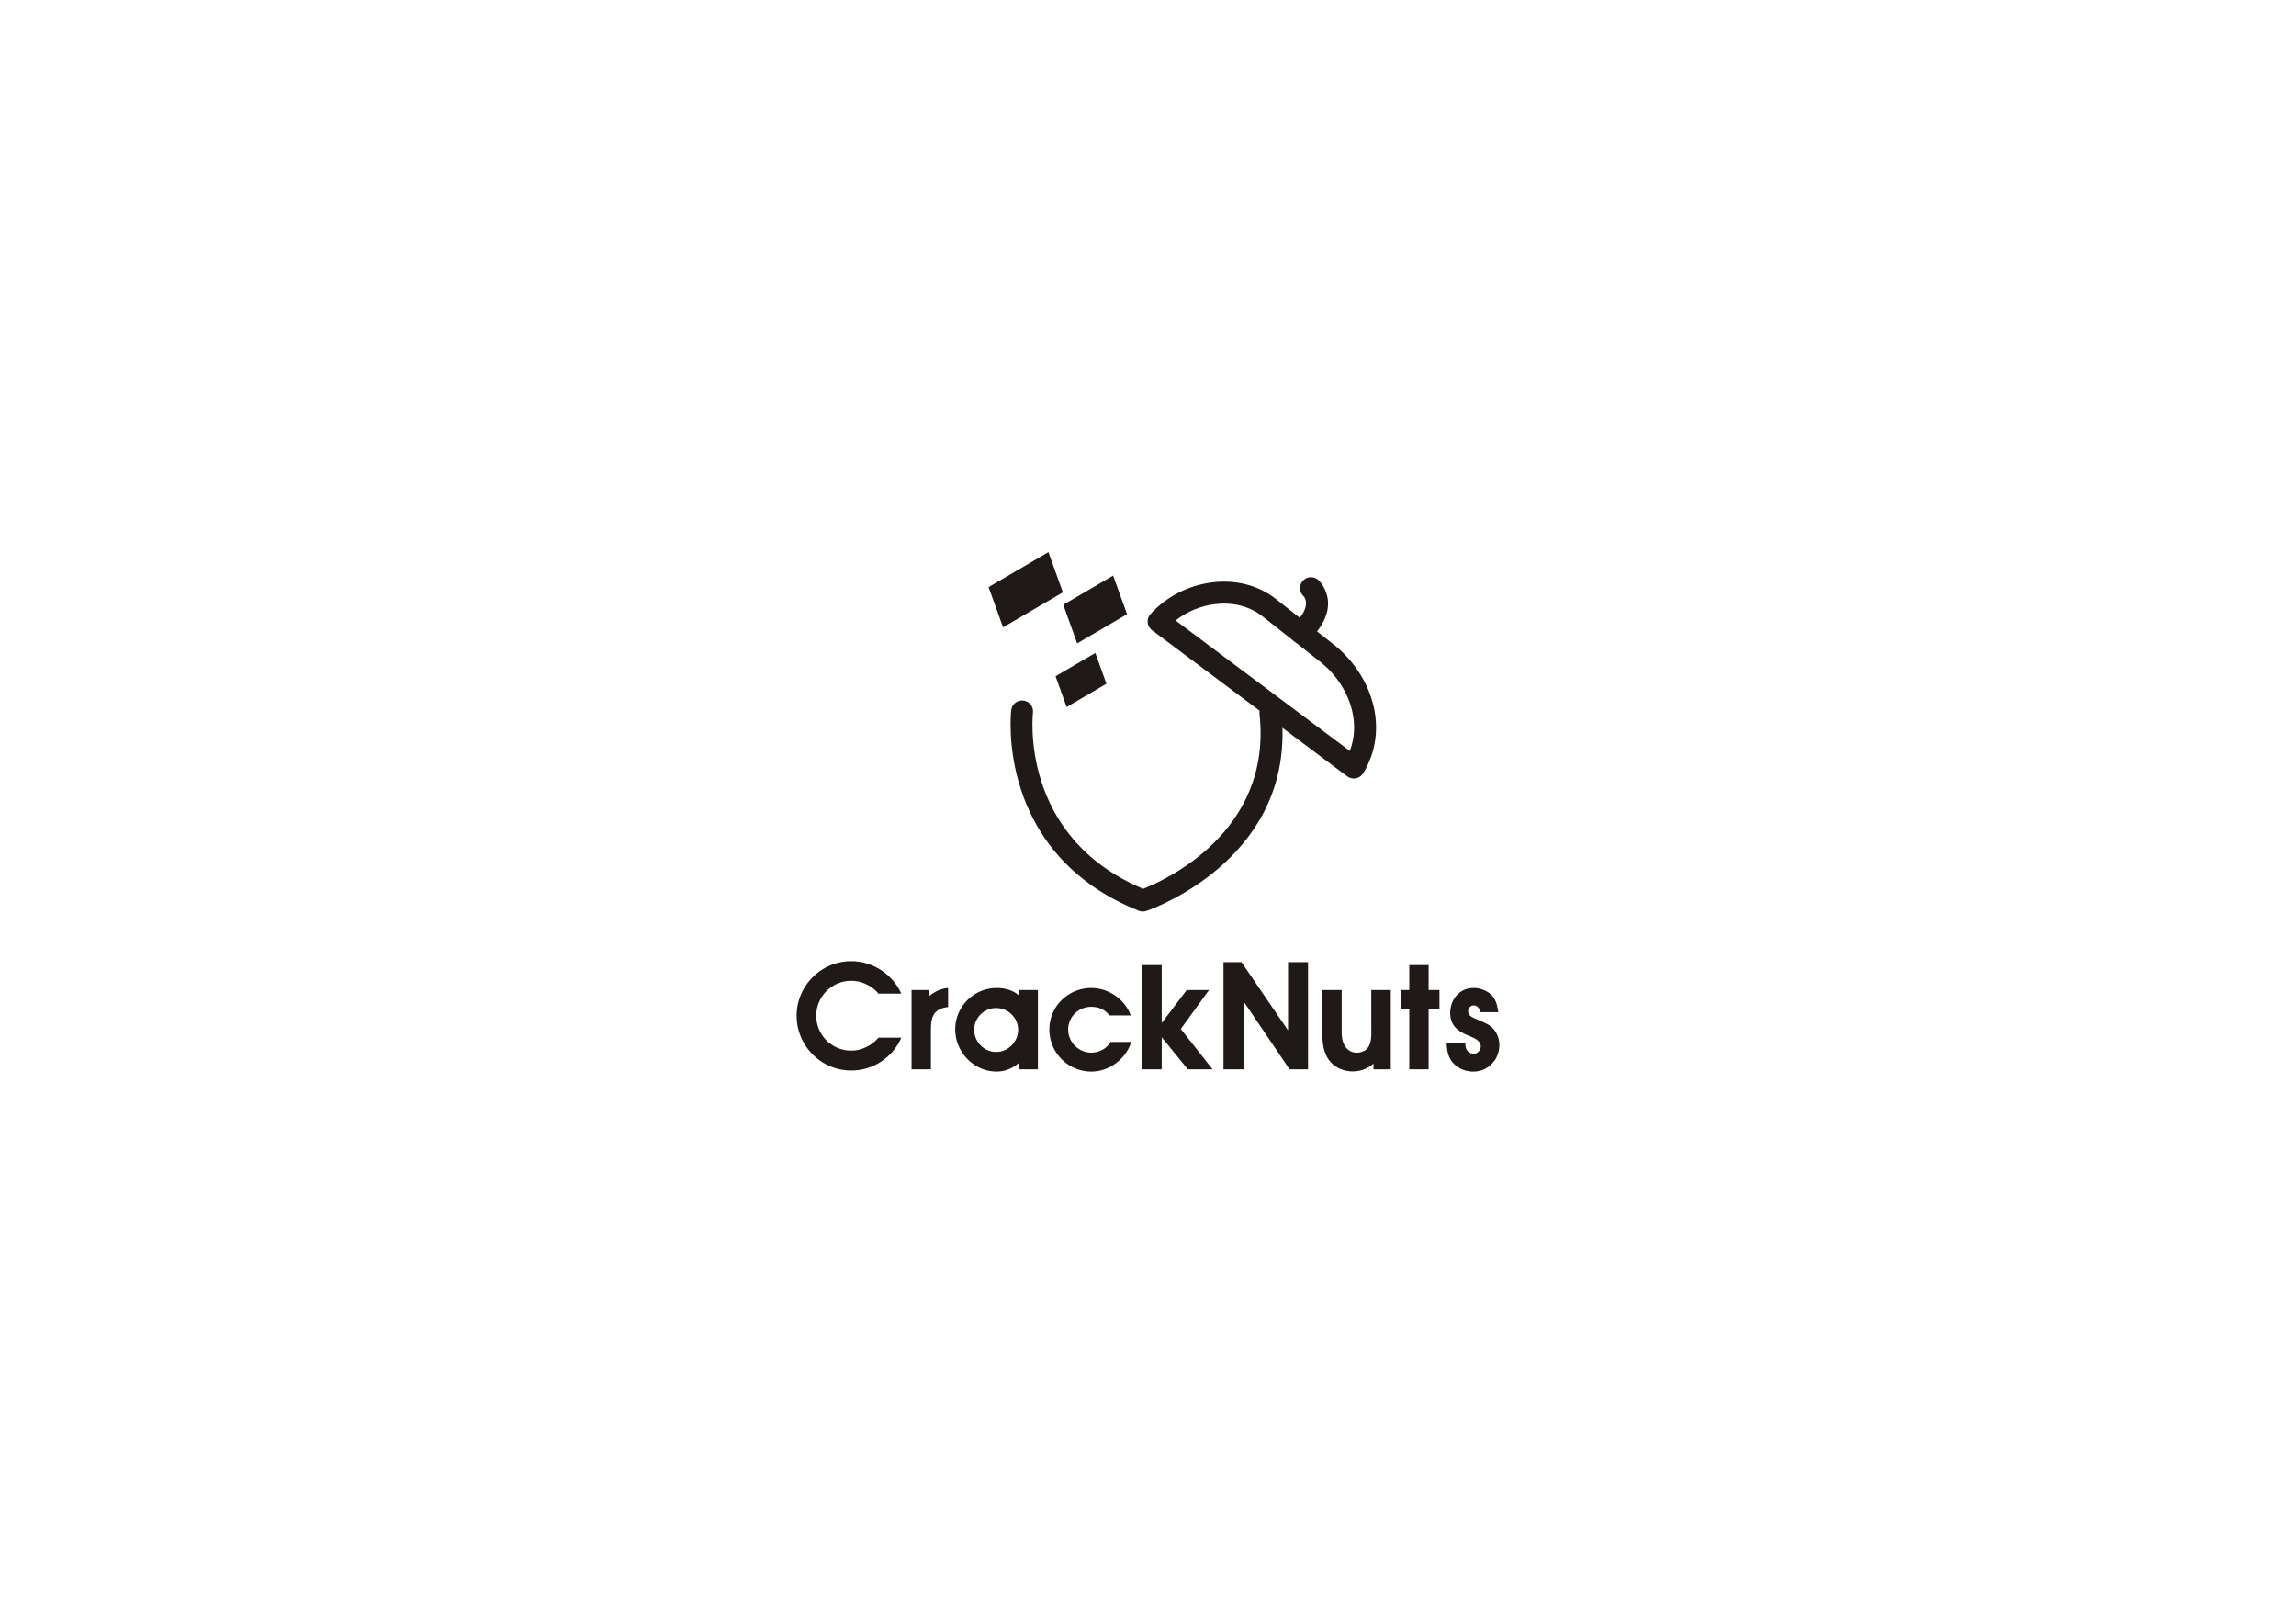
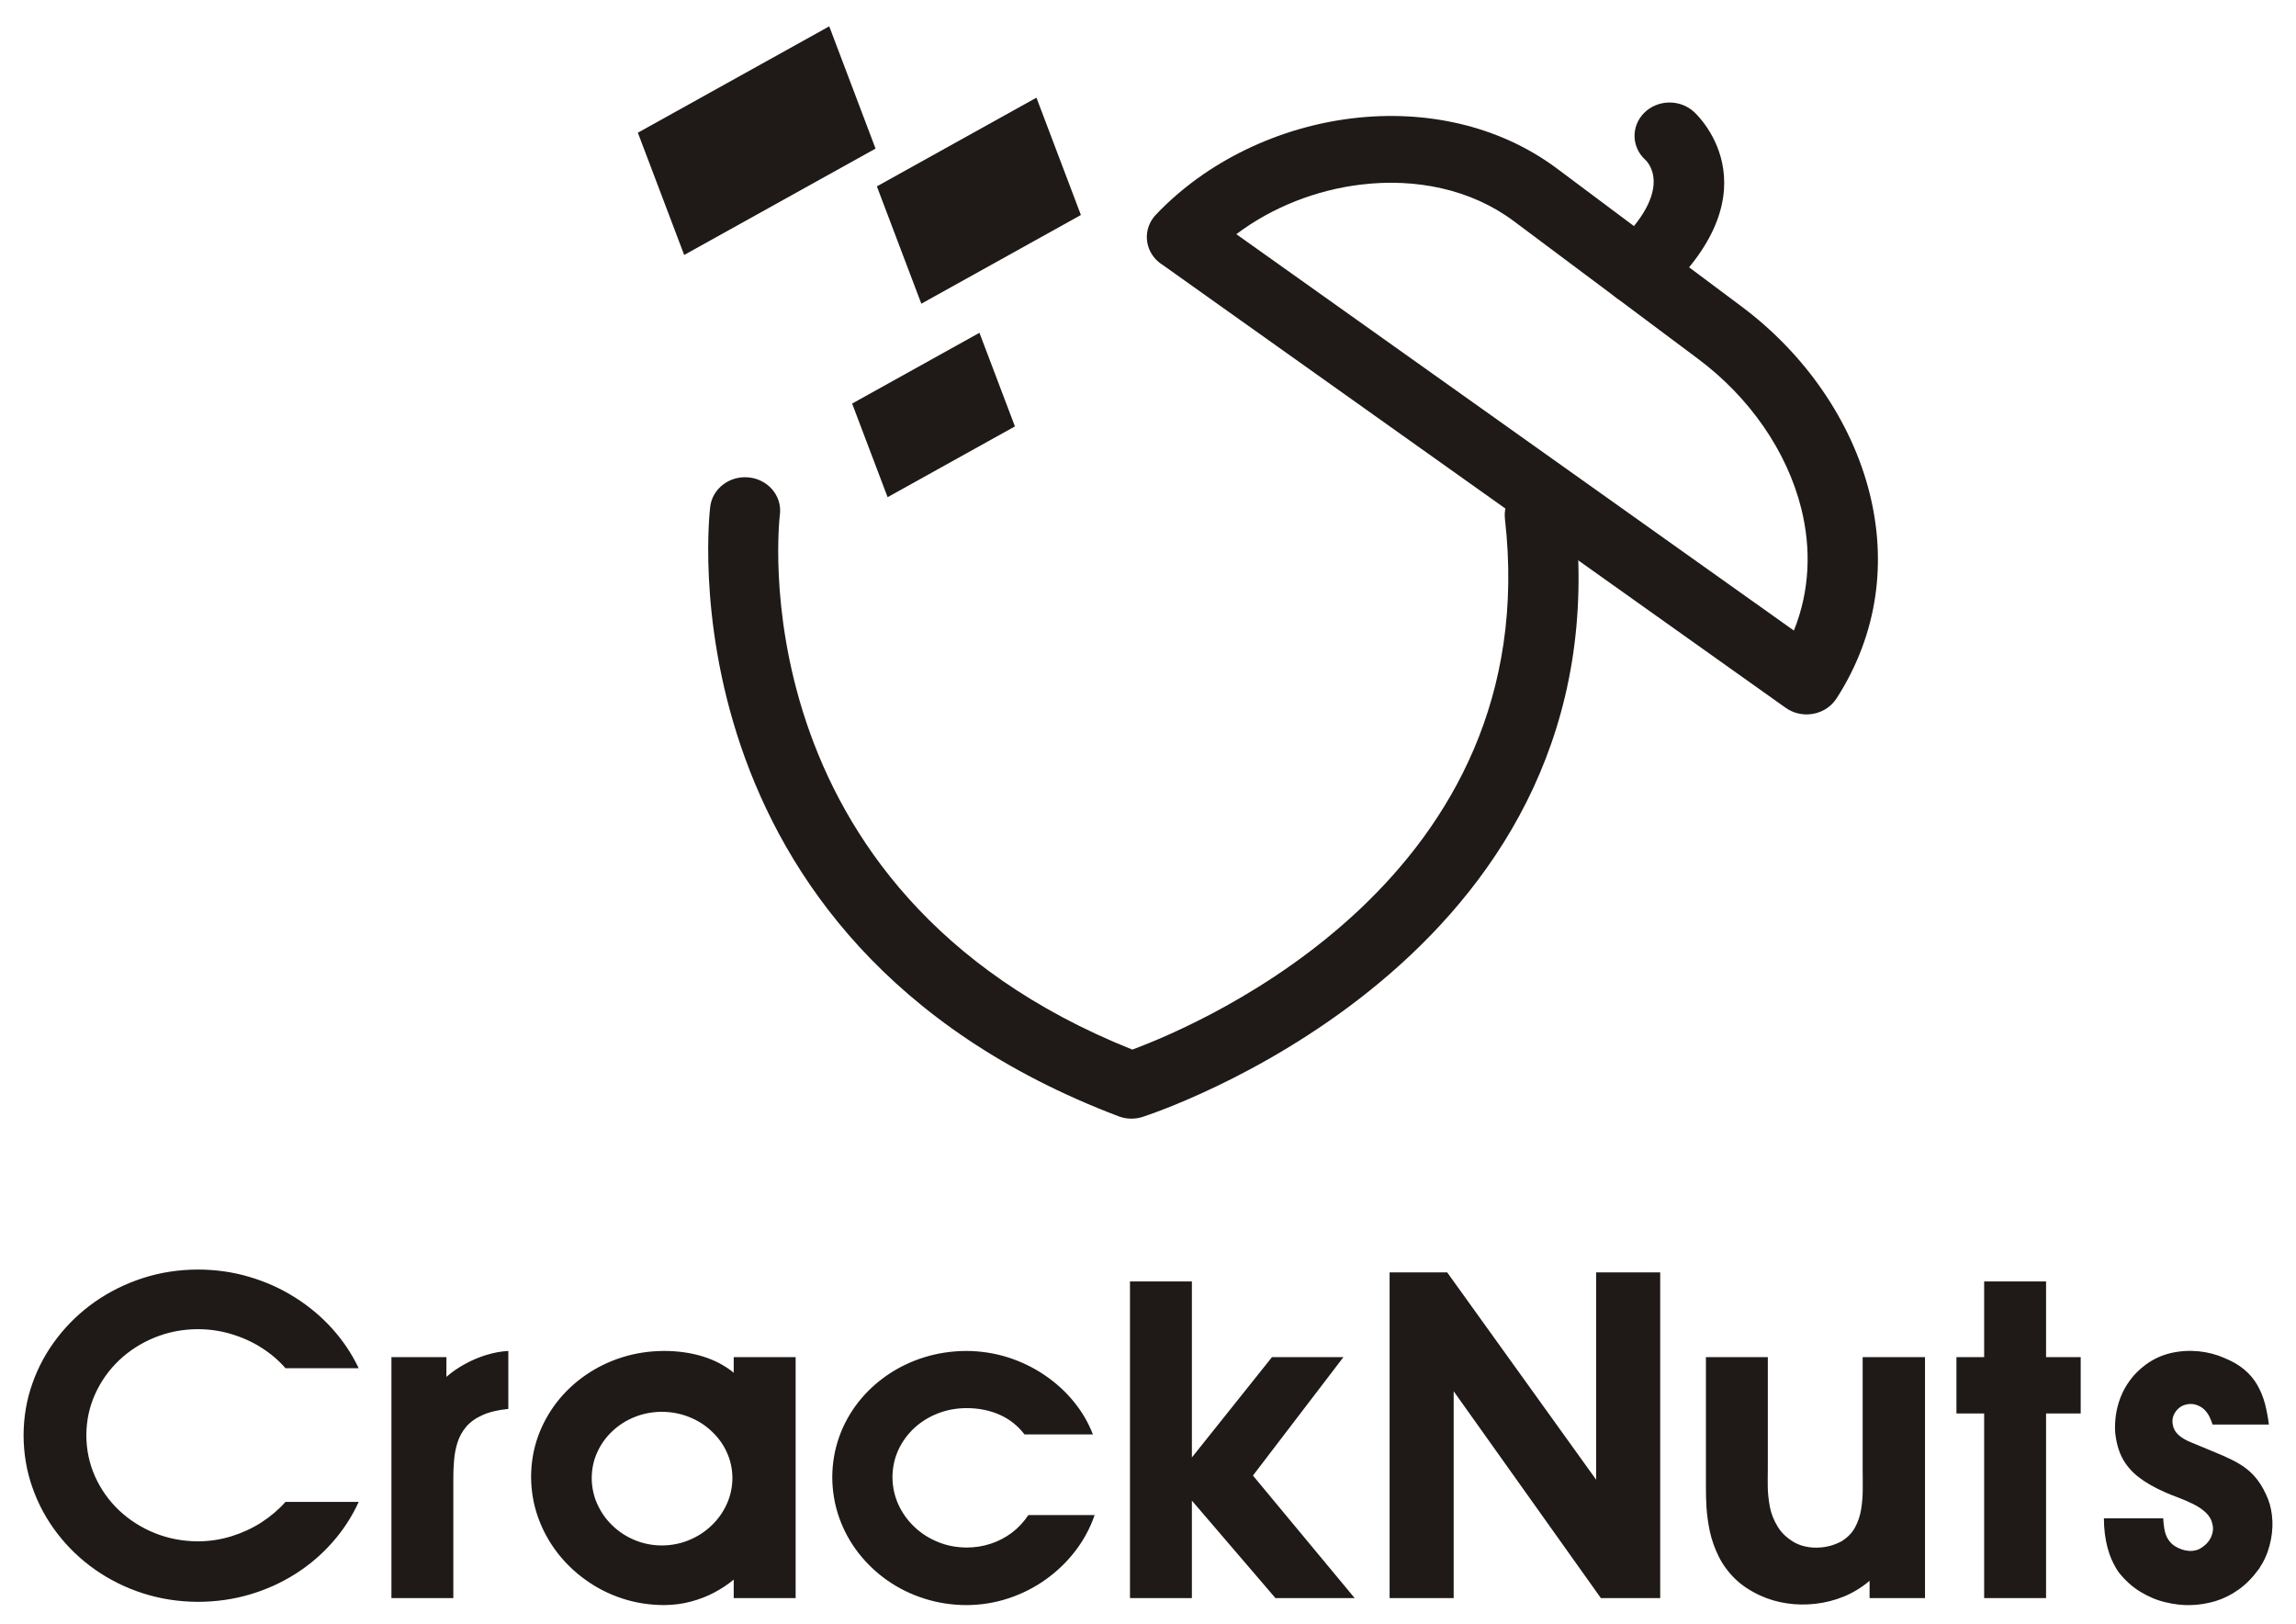
- <svg xmlns="http://www.w3.org/2000/svg" xml:space="preserve" width="297mm" height="210mm" style="shape-rendering:geometricPrecision; text-rendering:geometricPrecision; image-rendering:optimizeQuality; fill-rule:evenodd; clip-rule:evenodd" viewBox="0 0 297 210">
-   <defs>
-     <style type="text/css">
-    
-     .fil2 {fill:#1F1A17}
-     .fil0 {fill:#25B1EF}
-     .fil1 {fill:#1F1A17;fill-rule:nonzero}
-    
-   </style>
-   </defs>
-   <symbol id="Fm16-33-0" viewBox="422.125 -232.286 6.919 6.919">
-     <polygon class="fil0" points="429.044,-232.286 422.125,-232.286 429.044,-225.367 " />
+ <svg xmlns="http://www.w3.org/2000/svg" width="297" height="210" clip-rule="evenodd" xml:space="preserve">
+   <symbol viewBox="422.125 -232.286 6.919 6.919" id="Fm16-33-0">
+     <polygon id="svg_1" fill="#25B1EF" points="429.044,-232.286 422.125,-232.286 429.044,-225.367 " class="fil0" />
  </symbol>
-   <g id="图层_x0020_1">
-     <g id="_191783288">
-       <path id="_191764160" class="fil1" d="M116.594 134.202l-2.958 0c-0.277,0.33 -0.601,0.618 -0.971,0.872 -0.371,0.251 -0.773,0.447 -1.208,0.589 -0.435,0.143 -0.887,0.216 -1.357,0.219 -0.624,-0.003 -1.211,-0.122 -1.753,-0.353 -0.546,-0.234 -1.024,-0.554 -1.438,-0.966 -0.412,-0.411 -0.735,-0.89 -0.969,-1.435 -0.233,-0.545 -0.353,-1.132 -0.356,-1.762 0.003,-0.627 0.123,-1.21 0.356,-1.753 0.233,-0.545 0.557,-1.024 0.969,-1.438 0.414,-0.411 0.892,-0.735 1.438,-0.969 0.542,-0.234 1.129,-0.353 1.753,-0.356 0.469,0.003 0.922,0.073 1.359,0.213 0.438,0.14 0.843,0.333 1.213,0.583 0.371,0.248 0.691,0.537 0.963,0.866l2.958 0c-0.277,-0.615 -0.636,-1.178 -1.077,-1.692 -0.438,-0.51 -0.942,-0.954 -1.508,-1.327 -0.566,-0.376 -1.179,-0.665 -1.838,-0.869 -0.659,-0.207 -1.351,-0.309 -2.071,-0.312 -0.782,0.003 -1.523,0.122 -2.226,0.362 -0.703,0.239 -1.347,0.575 -1.937,1.006 -0.586,0.435 -1.094,0.942 -1.526,1.532 -0.431,0.586 -0.767,1.231 -1.003,1.934 -0.239,0.703 -0.359,1.444 -0.362,2.22 0.003,0.785 0.123,1.529 0.362,2.235 0.236,0.709 0.572,1.357 1.003,1.946 0.432,0.592 0.939,1.102 1.526,1.537 0.589,0.435 1.234,0.77 1.937,1.01 0.703,0.236 1.444,0.358 2.226,0.362 0.724,-0.003 1.418,-0.105 2.08,-0.309 0.662,-0.204 1.278,-0.496 1.844,-0.872 0.566,-0.376 1.068,-0.825 1.502,-1.345 0.438,-0.519 0.793,-1.094 1.068,-1.727zm3.825 -0.928c-0.003,-0.283 0.006,-0.56 0.029,-0.831 0.02,-0.274 0.067,-0.534 0.143,-0.779 0.076,-0.245 0.193,-0.467 0.353,-0.665 0.161,-0.195 0.379,-0.362 0.654,-0.49 0.274,-0.132 0.624,-0.219 1.044,-0.263l0 -2.468c-0.295,0.018 -0.592,0.076 -0.89,0.172 -0.3,0.096 -0.586,0.225 -0.863,0.385 -0.277,0.158 -0.525,0.341 -0.75,0.545l0 -0.84 -2.223 0 0 10.256 2.502 0 0 -5.023zm11.334 5.023l2.503 0 0 -10.256 -2.503 0 0 0.665c-0.353,-0.306 -0.77,-0.537 -1.252,-0.694 -0.481,-0.154 -1.003,-0.233 -1.566,-0.233 -0.595,0.003 -1.158,0.094 -1.695,0.271 -0.537,0.178 -1.027,0.432 -1.473,0.755 -0.449,0.327 -0.837,0.712 -1.167,1.158 -0.327,0.447 -0.583,0.937 -0.764,1.47 -0.181,0.537 -0.271,1.102 -0.274,1.7 0.003,0.595 0.094,1.161 0.274,1.704 0.181,0.542 0.438,1.041 0.764,1.496 0.33,0.455 0.718,0.852 1.167,1.19 0.447,0.339 0.937,0.601 1.473,0.788 0.537,0.186 1.1,0.28 1.695,0.283 0.373,-0.003 0.732,-0.05 1.073,-0.146 0.341,-0.094 0.659,-0.222 0.951,-0.385 0.295,-0.163 0.56,-0.347 0.793,-0.554l0 0.787zm-2.905 -7.928c0.391,0.003 0.761,0.076 1.103,0.222 0.344,0.143 0.647,0.344 0.907,0.604 0.263,0.257 0.47,0.554 0.616,0.896 0.148,0.338 0.224,0.706 0.227,1.097 -0.003,0.391 -0.079,0.761 -0.227,1.105 -0.146,0.344 -0.353,0.651 -0.616,0.913 -0.26,0.265 -0.563,0.472 -0.907,0.621 -0.341,0.151 -0.712,0.227 -1.103,0.23 -0.391,-0.003 -0.758,-0.079 -1.1,-0.23 -0.341,-0.149 -0.642,-0.356 -0.901,-0.621 -0.26,-0.263 -0.464,-0.569 -0.61,-0.913 -0.149,-0.344 -0.222,-0.715 -0.225,-1.105 0.003,-0.391 0.076,-0.758 0.225,-1.097 0.146,-0.341 0.35,-0.639 0.61,-0.896 0.26,-0.259 0.56,-0.461 0.901,-0.604 0.341,-0.146 0.709,-0.219 1.1,-0.222zm12.314 5.776c-0.414,-0.003 -0.802,-0.082 -1.161,-0.239 -0.362,-0.154 -0.68,-0.371 -0.954,-0.648 -0.271,-0.274 -0.487,-0.592 -0.642,-0.951 -0.154,-0.362 -0.233,-0.747 -0.236,-1.155 0.003,-0.414 0.082,-0.799 0.236,-1.155 0.155,-0.353 0.371,-0.665 0.642,-0.934 0.274,-0.265 0.592,-0.475 0.954,-0.624 0.359,-0.148 0.747,-0.224 1.161,-0.227 0.493,0 0.942,0.096 1.342,0.283 0.403,0.189 0.738,0.469 1.004,0.837l2.765 0c-0.186,-0.51 -0.449,-0.98 -0.787,-1.412 -0.335,-0.432 -0.732,-0.805 -1.184,-1.126 -0.452,-0.321 -0.945,-0.569 -1.476,-0.747 -0.534,-0.175 -1.088,-0.265 -1.663,-0.268 -0.601,0.003 -1.172,0.094 -1.712,0.271 -0.543,0.178 -1.038,0.432 -1.491,0.758 -0.452,0.327 -0.843,0.712 -1.176,1.158 -0.33,0.446 -0.589,0.939 -0.77,1.476 -0.181,0.54 -0.274,1.108 -0.277,1.709 0.003,0.601 0.096,1.173 0.277,1.715 0.181,0.543 0.44,1.042 0.77,1.494 0.333,0.452 0.724,0.846 1.176,1.181 0.452,0.333 0.948,0.592 1.491,0.773 0.54,0.183 1.111,0.277 1.712,0.28 0.598,-0.003 1.17,-0.102 1.715,-0.295 0.545,-0.193 1.047,-0.461 1.505,-0.808 0.458,-0.347 0.855,-0.752 1.19,-1.216 0.335,-0.464 0.592,-0.969 0.77,-1.514l-2.678 0c-0.189,0.297 -0.411,0.548 -0.671,0.755 -0.262,0.204 -0.545,0.362 -0.857,0.467 -0.309,0.108 -0.633,0.161 -0.975,0.161zm6.609 2.153l2.502 0 0 -4.148 3.378 4.148 3.203 0 -4.113 -5.215 3.658 -5.041 -2.888 0 -3.238 4.271 0 -7.491 -2.502 0 0 13.476zm10.494 0l2.59 0 0 -8.803 5.951 8.803 2.398 0 0 -13.861 -2.59 0 0 8.821 -6.021 -8.821 -2.328 0 0 13.861zm12.787 -4.726c-0.003,0.263 0.006,0.557 0.023,0.881 0.02,0.327 0.067,0.665 0.137,1.018 0.073,0.35 0.189,0.697 0.347,1.036 0.158,0.341 0.373,0.656 0.648,0.945 0.277,0.292 0.627,0.537 1.05,0.741 0.327,0.158 0.679,0.265 1.059,0.327 0.379,0.061 0.764,0.067 1.161,0.02 0.394,-0.047 0.779,-0.149 1.152,-0.309 0.374,-0.164 0.721,-0.385 1.038,-0.668l0 0.735 2.24 0 0 -10.256 -2.521 0 0 4.796c0.003,0.259 0.006,0.537 0.003,0.825 0,0.289 -0.02,0.575 -0.064,0.855 -0.044,0.28 -0.125,0.54 -0.248,0.776 -0.122,0.236 -0.306,0.432 -0.548,0.589 -0.207,0.117 -0.423,0.195 -0.651,0.236 -0.225,0.038 -0.447,0.044 -0.659,0.012 -0.216,-0.032 -0.409,-0.096 -0.58,-0.196 -0.304,-0.184 -0.531,-0.409 -0.686,-0.677 -0.158,-0.268 -0.263,-0.551 -0.318,-0.849 -0.053,-0.298 -0.082,-0.586 -0.085,-0.863 -0.003,-0.28 0,-0.522 0.003,-0.727l0 -4.778 -2.502 0 0 5.53zm11.246 -5.53l-1.12 0 0 2.398 1.12 0 0 7.859 2.503 0 0 -7.859 1.4 0 0 -2.398 -1.4 0 0 -3.22 -2.503 0 0 3.22zm9.707 0.035c-0.321,-0.149 -0.665,-0.242 -1.038,-0.283 -0.374,-0.038 -0.744,-0.015 -1.115,0.073 -0.368,0.091 -0.706,0.251 -1.015,0.49 -0.262,0.204 -0.475,0.426 -0.645,0.671 -0.169,0.242 -0.298,0.493 -0.391,0.752 -0.09,0.26 -0.152,0.513 -0.184,0.764 -0.029,0.251 -0.038,0.484 -0.023,0.7 0.041,0.423 0.137,0.788 0.289,1.094 0.155,0.306 0.374,0.577 0.659,0.811 0.286,0.233 0.648,0.449 1.082,0.651 0.158,0.073 0.338,0.149 0.539,0.227 0.202,0.079 0.403,0.172 0.598,0.274 0.195,0.102 0.365,0.224 0.508,0.368 0.14,0.143 0.227,0.315 0.262,0.513 0.023,0.108 0.023,0.216 -0.003,0.33 -0.023,0.114 -0.067,0.219 -0.128,0.321 -0.064,0.102 -0.143,0.187 -0.236,0.26 -0.099,0.085 -0.204,0.143 -0.309,0.169 -0.105,0.026 -0.204,0.035 -0.298,0.023 -0.096,-0.009 -0.181,-0.026 -0.251,-0.053 -0.213,-0.075 -0.374,-0.178 -0.478,-0.306 -0.108,-0.128 -0.181,-0.277 -0.222,-0.449 -0.038,-0.172 -0.061,-0.365 -0.07,-0.575l-2.398 0c0,0.45 0.05,0.866 0.146,1.252 0.099,0.385 0.248,0.732 0.45,1.041 0.265,0.353 0.563,0.633 0.89,0.84 0.327,0.207 0.662,0.356 1.009,0.44 0.347,0.088 0.683,0.129 1.006,0.12 0.344,-0.009 0.682,-0.067 1.01,-0.17 0.327,-0.105 0.639,-0.268 0.933,-0.49 0.298,-0.222 0.572,-0.516 0.823,-0.881 0.198,-0.306 0.341,-0.639 0.428,-0.989 0.091,-0.353 0.129,-0.7 0.117,-1.044 -0.015,-0.344 -0.073,-0.659 -0.178,-0.942 -0.114,-0.295 -0.242,-0.545 -0.382,-0.75 -0.137,-0.204 -0.295,-0.376 -0.467,-0.519 -0.175,-0.146 -0.371,-0.274 -0.589,-0.388 -0.216,-0.114 -0.461,-0.23 -0.732,-0.344 -0.271,-0.117 -0.575,-0.248 -0.91,-0.397 -0.227,-0.093 -0.406,-0.204 -0.537,-0.327 -0.128,-0.122 -0.207,-0.271 -0.234,-0.443 -0.023,-0.14 -0.015,-0.268 0.029,-0.382 0.044,-0.114 0.108,-0.213 0.198,-0.3 0.091,-0.087 0.199,-0.146 0.318,-0.172 0.123,-0.029 0.239,-0.029 0.347,-0.003 0.149,0.044 0.271,0.111 0.365,0.201 0.093,0.094 0.166,0.198 0.222,0.312 0.053,0.117 0.096,0.23 0.131,0.344l2.276 0c-0.038,-0.321 -0.094,-0.621 -0.164,-0.904 -0.073,-0.283 -0.175,-0.543 -0.306,-0.782 -0.131,-0.242 -0.303,-0.458 -0.519,-0.651 -0.216,-0.193 -0.487,-0.359 -0.814,-0.499z" />
-       <g>
-         <path id="_191763152" class="fil1" d="M130.802 91.863c0.083,-0.779 0.781,-1.343 1.56,-1.26 0.779,0.083 1.343,0.781 1.26,1.56 -0.005,0.046 -1.896,15.999 14.244,22.791 2.818,-1.101 16.72,-7.333 15.061,-22.595 -0.083,-0.779 0.481,-1.477 1.26,-1.56 0.779,-0.083 1.477,0.481 1.56,1.26 2.013,18.516 -16.024,25.248 -17.372,25.725 -0.33,0.137 -0.712,0.15 -1.07,0.006 -18.691,-7.477 -16.509,-25.875 -16.503,-25.928z" />
-         <path id="_191761064" class="fil1" d="M152.071 80.251l22.537 16.869c0.649,-1.697 0.702,-3.482 0.301,-5.183 -0.581,-2.463 -2.106,-4.753 -4.162,-6.37l-7.462 -5.872c-1.737,-1.367 -3.97,-1.833 -6.164,-1.557 -1.818,0.228 -3.599,0.962 -5.051,2.113zm22.201 20.154l-25.168 -18.837c-0.063,-0.041 -0.124,-0.087 -0.182,-0.139 -0.583,-0.524 -0.63,-1.422 -0.106,-2.004 2.057,-2.283 4.973,-3.732 7.96,-4.106 2.903,-0.364 5.891,0.279 8.263,2.146l7.462 5.872c2.547,2.004 4.442,4.864 5.172,7.958 0.676,2.866 0.36,5.93 -1.342,8.717l-0.002 -0.001c-0.023,0.038 -0.049,0.076 -0.076,0.112 -0.469,0.625 -1.357,0.752 -1.982,0.283z" />
-         <path id="_191770664" class="fil1" d="M168.608 77.092c-0.567,-0.539 -0.589,-1.437 -0.05,-2.004 0.539,-0.567 1.437,-0.589 2.004,-0.05 0.01,0.009 3.476,3.223 -1.27,7.817 -0.561,0.546 -1.458,0.533 -2.004,-0.028 -0.546,-0.561 -0.533,-1.458 0.028,-2.004 2.607,-2.524 1.296,-3.727 1.292,-3.731z" />
-         <path id="_191778560" class="fil2" d="M129.981 81.001l4.668 -2.732 2.838 -1.661 -1.871 -5.203 -7.737 4.527 0.759 2.107 1.114 3.096 0.23 -0.134zm7.993 10.443l5.147 -3.012 -1.434 -3.984 -5.147 3.012 1.434 3.984zm1.363 -8.234l6.45 -3.775 -1.797 -4.994 -6.451 3.775 1.797 4.994z" />
+   <g>
+     <g stroke="null" id="图层_x0020_1">
+       <g stroke="null" id="_191783288">
+         <path stroke="null" fill-rule="nonzero" fill="#1F1A17" d="m46.398,194.243l-9.466,0c-0.886,1.002 -1.923,1.879 -3.108,2.65c-1.186,0.763 -2.474,1.357 -3.864,1.791c-1.392,0.434 -2.838,0.656 -4.341,0.665c-1.998,-0.009 -3.874,-0.372 -5.61,-1.072c-1.746,-0.71 -3.276,-1.685 -4.602,-2.934c-1.317,-1.25 -2.353,-2.704 -3.1,-4.361c-0.747,-1.657 -1.13,-3.439 -1.139,-5.355c0.01,-1.905 0.392,-3.678 1.139,-5.327c0.747,-1.657 1.782,-3.112 3.1,-4.37c1.325,-1.249 2.855,-2.234 4.602,-2.943c1.736,-0.71 3.612,-1.073 5.61,-1.082c1.502,0.009 2.949,0.223 4.351,0.648c1.4,0.426 2.697,1.011 3.883,1.773c1.186,0.754 2.212,1.631 3.08,2.633l9.466,0c-0.888,-1.87 -2.035,-3.581 -3.445,-5.141c-1.4,-1.551 -3.015,-2.899 -4.825,-4.033c-1.812,-1.143 -3.772,-2.022 -5.882,-2.642c-2.109,-0.629 -4.322,-0.94 -6.627,-0.948c-2.502,0.008 -4.872,0.372 -7.123,1.099c-2.249,0.726 -4.312,1.746 -6.198,3.058c-1.877,1.322 -3.5,2.864 -4.882,4.655c-1.381,1.782 -2.455,3.741 -3.21,5.877c-0.766,2.137 -1.149,4.388 -1.158,6.746c0.01,2.385 0.392,4.645 1.158,6.791c0.755,2.154 1.829,4.122 3.21,5.913c1.382,1.799 3.006,3.35 4.882,4.671c1.886,1.322 3.949,2.341 6.198,3.068c2.25,0.717 4.621,1.089 7.123,1.099c2.316,-0.009 4.537,-0.319 6.655,-0.94c2.119,-0.62 4.089,-1.506 5.9,-2.65c1.811,-1.143 3.417,-2.508 4.807,-4.087c1.4,-1.578 2.539,-3.324 3.417,-5.247zm12.242,-2.819c-0.008,-0.86 0.019,-1.702 0.094,-2.527c0.065,-0.834 0.215,-1.622 0.457,-2.367c0.243,-0.745 0.617,-1.419 1.13,-2.022c0.514,-0.594 1.213,-1.099 2.092,-1.488c0.877,-0.4 1.998,-0.665 3.341,-0.799l0,-7.5c-0.943,0.054 -1.894,0.231 -2.847,0.523c-0.961,0.292 -1.877,0.683 -2.763,1.171c-0.886,0.479 -1.68,1.037 -2.399,1.657l0,-2.553l-7.112,0l0,31.168l8.008,0l0,-15.265zm36.271,15.265l8.009,0l0,-31.168l-8.009,0l0,2.021c-1.129,-0.931 -2.464,-1.631 -4.005,-2.11c-1.54,-0.469 -3.21,-0.709 -5.012,-0.709c-1.904,0.009 -3.706,0.284 -5.423,0.825c-1.718,0.542 -3.286,1.313 -4.715,2.296c-1.437,0.993 -2.679,2.163 -3.734,3.519c-1.045,1.357 -1.867,2.847 -2.445,4.468c-0.579,1.631 -0.869,3.35 -0.878,5.167c0.01,1.809 0.3,3.528 0.878,5.177c0.579,1.648 1.4,3.164 2.445,4.547c1.055,1.383 2.296,2.588 3.734,3.616c1.429,1.029 2.997,1.826 4.715,2.394c1.717,0.567 3.519,0.851 5.423,0.86c1.194,-0.009 2.343,-0.151 3.435,-0.443c1.092,-0.284 2.109,-0.674 3.043,-1.171c0.943,-0.496 1.792,-1.055 2.539,-1.684l0,2.393zm-9.297,-24.094c1.251,0.009 2.437,0.231 3.529,0.674c1.101,0.434 2.071,1.046 2.902,1.835c0.841,0.78 1.503,1.685 1.97,2.722c0.475,1.028 0.718,2.145 0.728,3.333c-0.01,1.188 -0.252,2.314 -0.728,3.359c-0.467,1.046 -1.129,1.977 -1.97,2.775c-0.831,0.807 -1.802,1.436 -2.902,1.888c-1.092,0.46 -2.278,0.691 -3.529,0.7c-1.251,-0.009 -2.427,-0.24 -3.519,-0.7c-1.092,-0.452 -2.053,-1.082 -2.884,-1.888c-0.831,-0.798 -1.485,-1.729 -1.951,-2.775c-0.476,-1.045 -0.709,-2.171 -0.719,-3.359c0.01,-1.188 0.243,-2.305 0.719,-3.333c0.467,-1.037 1.12,-1.942 1.951,-2.722c0.831,-0.788 1.792,-1.4 2.884,-1.835c1.092,-0.443 2.268,-0.665 3.519,-0.674zm39.406,17.552c-1.325,-0.009 -2.567,-0.249 -3.714,-0.728c-1.158,-0.47 -2.176,-1.126 -3.053,-1.968c-0.869,-0.833 -1.559,-1.799 -2.054,-2.89c-0.494,-1.099 -0.746,-2.27 -0.755,-3.51c0.01,-1.259 0.261,-2.429 0.755,-3.51c0.496,-1.072 1.186,-2.022 2.054,-2.837c0.877,-0.807 1.894,-1.445 3.053,-1.897c1.148,-0.451 2.389,-0.682 3.714,-0.691c1.578,0 3.015,0.292 4.294,0.86c1.288,0.576 2.362,1.427 3.211,2.544l8.849,0c-0.597,-1.551 -1.437,-2.979 -2.52,-4.29c-1.073,-1.312 -2.343,-2.447 -3.79,-3.422c-1.447,-0.974 -3.024,-1.728 -4.723,-2.269c-1.708,-0.531 -3.482,-0.807 -5.321,-0.816c-1.922,0.009 -3.751,0.284 -5.479,0.825c-1.737,0.542 -3.323,1.313 -4.77,2.305c-1.447,0.993 -2.698,2.163 -3.762,3.519c-1.055,1.356 -1.885,2.854 -2.463,4.486c-0.58,1.64 -0.878,3.368 -0.888,5.195c0.01,1.826 0.308,3.564 0.888,5.212c0.579,1.649 1.408,3.165 2.463,4.539c1.064,1.374 2.315,2.57 3.762,3.59c1.447,1.011 3.033,1.799 4.77,2.349c1.727,0.558 3.557,0.842 5.479,0.851c1.914,-0.009 3.744,-0.311 5.489,-0.895c1.745,-0.585 3.351,-1.4 4.816,-2.456c1.466,-1.055 2.735,-2.287 3.809,-3.696c1.073,-1.409 1.894,-2.944 2.464,-4.601l-8.57,0c-0.606,0.903 -1.316,1.667 -2.147,2.296c-0.839,0.62 -1.745,1.099 -2.743,1.419c-0.99,0.328 -2.027,0.488 -3.119,0.488zm21.15,6.542l8.008,0l0,-12.606l10.81,12.606l10.249,0l-13.162,-15.85l11.706,-15.318l-9.241,0l-10.362,12.978l0,-22.765l-8.008,0l0,40.955zm33.582,0l8.289,0l0,-26.753l19.042,26.753l7.674,0l0,-42.124l-8.289,0l0,26.806l-19.266,-26.806l-7.449,0l0,42.124zm40.919,-14.361c-0.01,0.798 0.018,1.694 0.075,2.677c0.065,0.993 0.214,2.022 0.439,3.094c0.233,1.063 0.606,2.119 1.11,3.147c0.504,1.037 1.194,1.994 2.072,2.872c0.886,0.886 2.007,1.631 3.361,2.252c1.045,0.479 2.174,0.807 3.388,0.993c1.213,0.186 2.445,0.203 3.715,0.062c1.261,-0.142 2.492,-0.452 3.686,-0.939c1.196,-0.497 2.306,-1.171 3.323,-2.031l0,2.234l7.17,0l0,-31.168l-8.066,0l0,14.574c0.01,0.788 0.019,1.631 0.01,2.508c0,0.877 -0.065,1.746 -0.206,2.597c-0.14,0.851 -0.4,1.64 -0.793,2.357c-0.392,0.719 -0.98,1.313 -1.755,1.791c-0.663,0.354 -1.355,0.594 -2.082,0.718c-0.719,0.115 -1.429,0.133 -2.11,0.036c-0.691,-0.098 -1.308,-0.293 -1.857,-0.594c-0.972,-0.559 -1.7,-1.242 -2.194,-2.057c-0.504,-0.816 -0.841,-1.676 -1.018,-2.579c-0.168,-0.905 -0.262,-1.782 -0.271,-2.624c-0.01,-0.851 0,-1.588 0.009,-2.208l0,-14.52l-8.008,0l0,16.807zm35.99,-16.807l-3.584,0l0,7.286l3.584,0l0,23.882l8.009,0l0,-23.882l4.48,0l0,-7.286l-4.48,0l0,-9.787l-8.009,0l0,9.787zm31.062,0.106c-1.026,-0.452 -2.128,-0.735 -3.322,-0.86c-1.196,-0.115 -2.381,-0.045 -3.566,0.222c-1.176,0.275 -2.259,0.763 -3.249,1.489c-0.839,0.62 -1.521,1.294 -2.063,2.039c-0.541,0.736 -0.952,1.499 -1.251,2.287c-0.29,0.789 -0.486,1.56 -0.588,2.323c-0.094,0.762 -0.121,1.471 -0.075,2.127c0.131,1.286 0.439,2.394 0.924,3.325c0.496,0.931 1.196,1.754 2.11,2.464c0.915,0.709 2.072,1.365 3.464,1.977c0.504,0.222 1.083,0.453 1.726,0.691c0.645,0.24 1.288,0.523 1.914,0.834c0.625,0.31 1.167,0.682 1.625,1.117c0.447,0.434 0.728,0.957 0.839,1.559c0.075,0.329 0.075,0.657 -0.01,1.002c-0.075,0.346 -0.214,0.665 -0.41,0.976c-0.206,0.311 -0.457,0.568 -0.757,0.789c-0.317,0.257 -0.653,0.434 -0.989,0.514c-0.337,0.08 -0.654,0.106 -0.953,0.071c-0.308,-0.026 -0.579,-0.08 -0.802,-0.16c-0.682,-0.229 -1.196,-0.54 -1.531,-0.931c-0.345,-0.39 -0.579,-0.842 -0.709,-1.365c-0.122,-0.523 -0.196,-1.108 -0.224,-1.746l-7.674,0c0,1.366 0.159,2.633 0.467,3.804c0.317,1.169 0.794,2.225 1.438,3.164c0.849,1.072 1.801,1.925 2.847,2.554c1.045,0.629 2.118,1.081 3.23,1.337c1.11,0.266 2.184,0.391 3.22,0.364c1.102,-0.027 2.184,-0.204 3.23,-0.515c1.045,-0.318 2.044,-0.815 2.987,-1.488c0.953,-0.674 1.829,-1.569 2.633,-2.677c0.634,-0.931 1.092,-1.942 1.371,-3.005c0.29,-1.072 0.412,-2.128 0.374,-3.173c-0.047,-1.046 -0.233,-2.003 -0.57,-2.863c-0.363,-0.896 -0.775,-1.657 -1.222,-2.279c-0.439,-0.62 -0.943,-1.143 -1.494,-1.577c-0.561,-0.443 -1.186,-0.834 -1.886,-1.179c-0.69,-0.346 -1.475,-0.7 -2.343,-1.046c-0.867,-0.355 -1.839,-0.754 -2.912,-1.206c-0.728,-0.283 -1.298,-0.62 -1.717,-0.993c-0.41,-0.372 -0.663,-0.824 -0.747,-1.347c-0.075,-0.426 -0.047,-0.816 0.094,-1.161c0.14,-0.346 0.345,-0.648 0.634,-0.913c0.29,-0.266 0.635,-0.444 1.018,-0.523c0.392,-0.089 0.766,-0.089 1.111,-0.009c0.476,0.133 0.869,0.337 1.167,0.611c0.298,0.284 0.532,0.603 0.71,0.949c0.168,0.354 0.308,0.7 0.42,1.046l7.282,0c-0.122,-0.976 -0.3,-1.888 -0.523,-2.748c-0.233,-0.86 -0.561,-1.65 -0.98,-2.376c-0.42,-0.736 -0.971,-1.392 -1.661,-1.977c-0.692,-0.585 -1.559,-1.09 -2.605,-1.516z" class="fil1" id="_191764160" />
+         <g stroke="null" id="svg_2">
+           <path stroke="null" fill-rule="nonzero" fill="#1F1A17" d="m91.865,65.575c0.265,-2.367 2.5,-4.082 4.993,-3.83c2.492,0.252 4.298,2.374 4.033,4.741c-0.016,0.141 -6.068,48.622 45.581,69.262c9.017,-3.346 53.505,-22.283 48.197,-68.664c-0.265,-2.367 1.541,-4.489 4.033,-4.741c2.492,-0.252 4.728,1.463 4.993,3.83c6.44,56.271 -51.278,76.729 -55.592,78.178c-1.057,0.416 -2.28,0.456 -3.425,0.019c-59.814,-22.721 -52.829,-78.633 -52.812,-78.794z" class="fil1" id="_191763152" />
+           <path stroke="null" fill-rule="nonzero" fill="#1F1A17" d="m159.927,30.288l72.121,51.264c2.077,-5.156 2.248,-10.582 0.964,-15.75c-1.86,-7.485 -6.741,-14.443 -13.319,-19.359l-23.878,-17.845c-5.558,-4.153 -12.703,-5.569 -19.727,-4.731c-5.818,0.694 -11.516,2.923 -16.162,6.421zm71.046,61.247l-80.538,-57.246c-0.203,-0.124 -0.398,-0.265 -0.583,-0.423c-1.864,-1.593 -2.015,-4.321 -0.338,-6.091c6.584,-6.938 15.914,-11.34 25.473,-12.479c9.29,-1.108 18.853,0.849 26.443,6.521l23.878,17.845c8.15,6.09 14.216,14.782 16.551,24.184c2.164,8.709 1.154,18.021 -4.295,26.492l-0.005,-0.003c-0.075,0.116 -0.156,0.23 -0.244,0.341c-1.501,1.901 -4.341,2.286 -6.342,0.861z" class="fil1" id="_191761064" />
+           <path stroke="null" fill-rule="nonzero" fill="#1F1A17" d="m212.846,20.686c-1.815,-1.64 -1.886,-4.367 -0.16,-6.09c1.726,-1.723 4.598,-1.791 6.413,-0.152c0.031,0.028 11.122,9.793 -4.064,23.754c-1.795,1.658 -4.667,1.62 -6.413,-0.085c-1.746,-1.705 -1.706,-4.432 0.089,-6.09c8.342,-7.669 4.146,-11.327 4.134,-11.337z" class="fil1" id="_191770664" />
+           <path stroke="null" fill="#1F1A17" d="m89.237,32.567l14.938,-8.302l9.082,-5.047l-5.989,-15.813l-24.758,13.759l2.428,6.403l3.564,9.408l0.734,-0.408zm25.579,31.735l16.47,-9.153l-4.589,-12.107l-16.47,9.153l4.589,12.107zm4.362,-25.023l20.642,-11.472l-5.75,-15.175l-20.642,11.472l5.751,15.175z" class="fil2" id="_191778560" />
+         </g>
      </g>
    </g>
  </g>
</svg>
